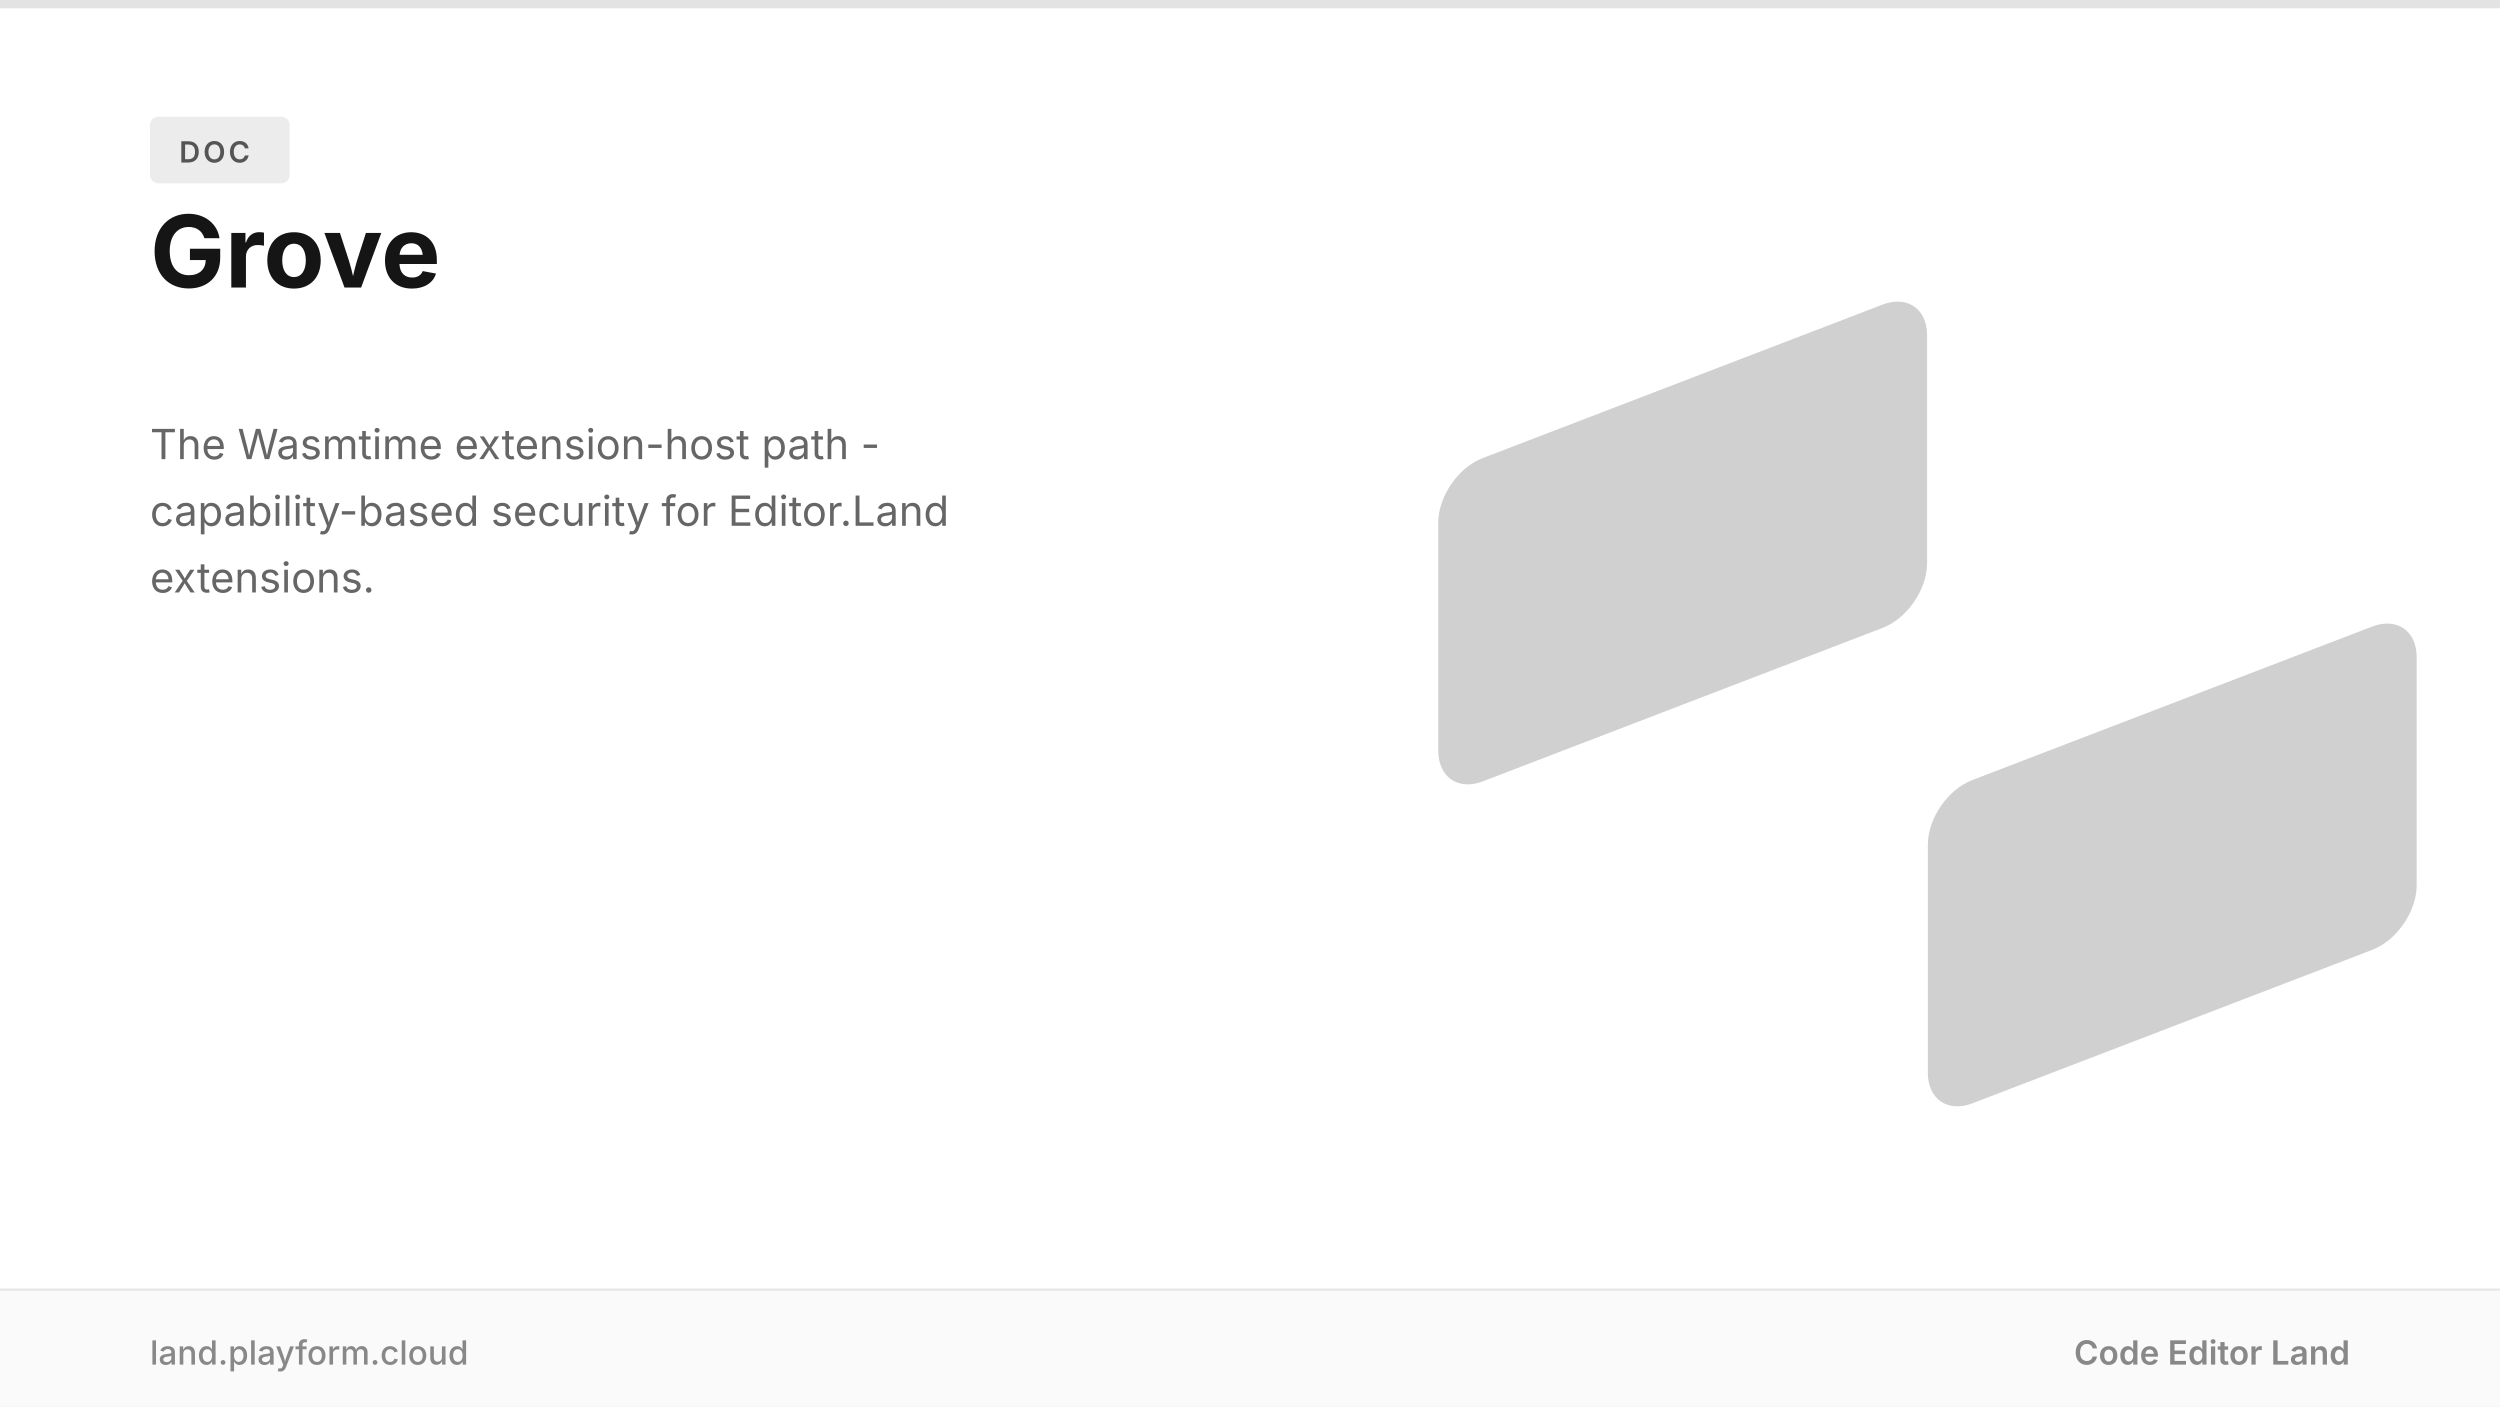
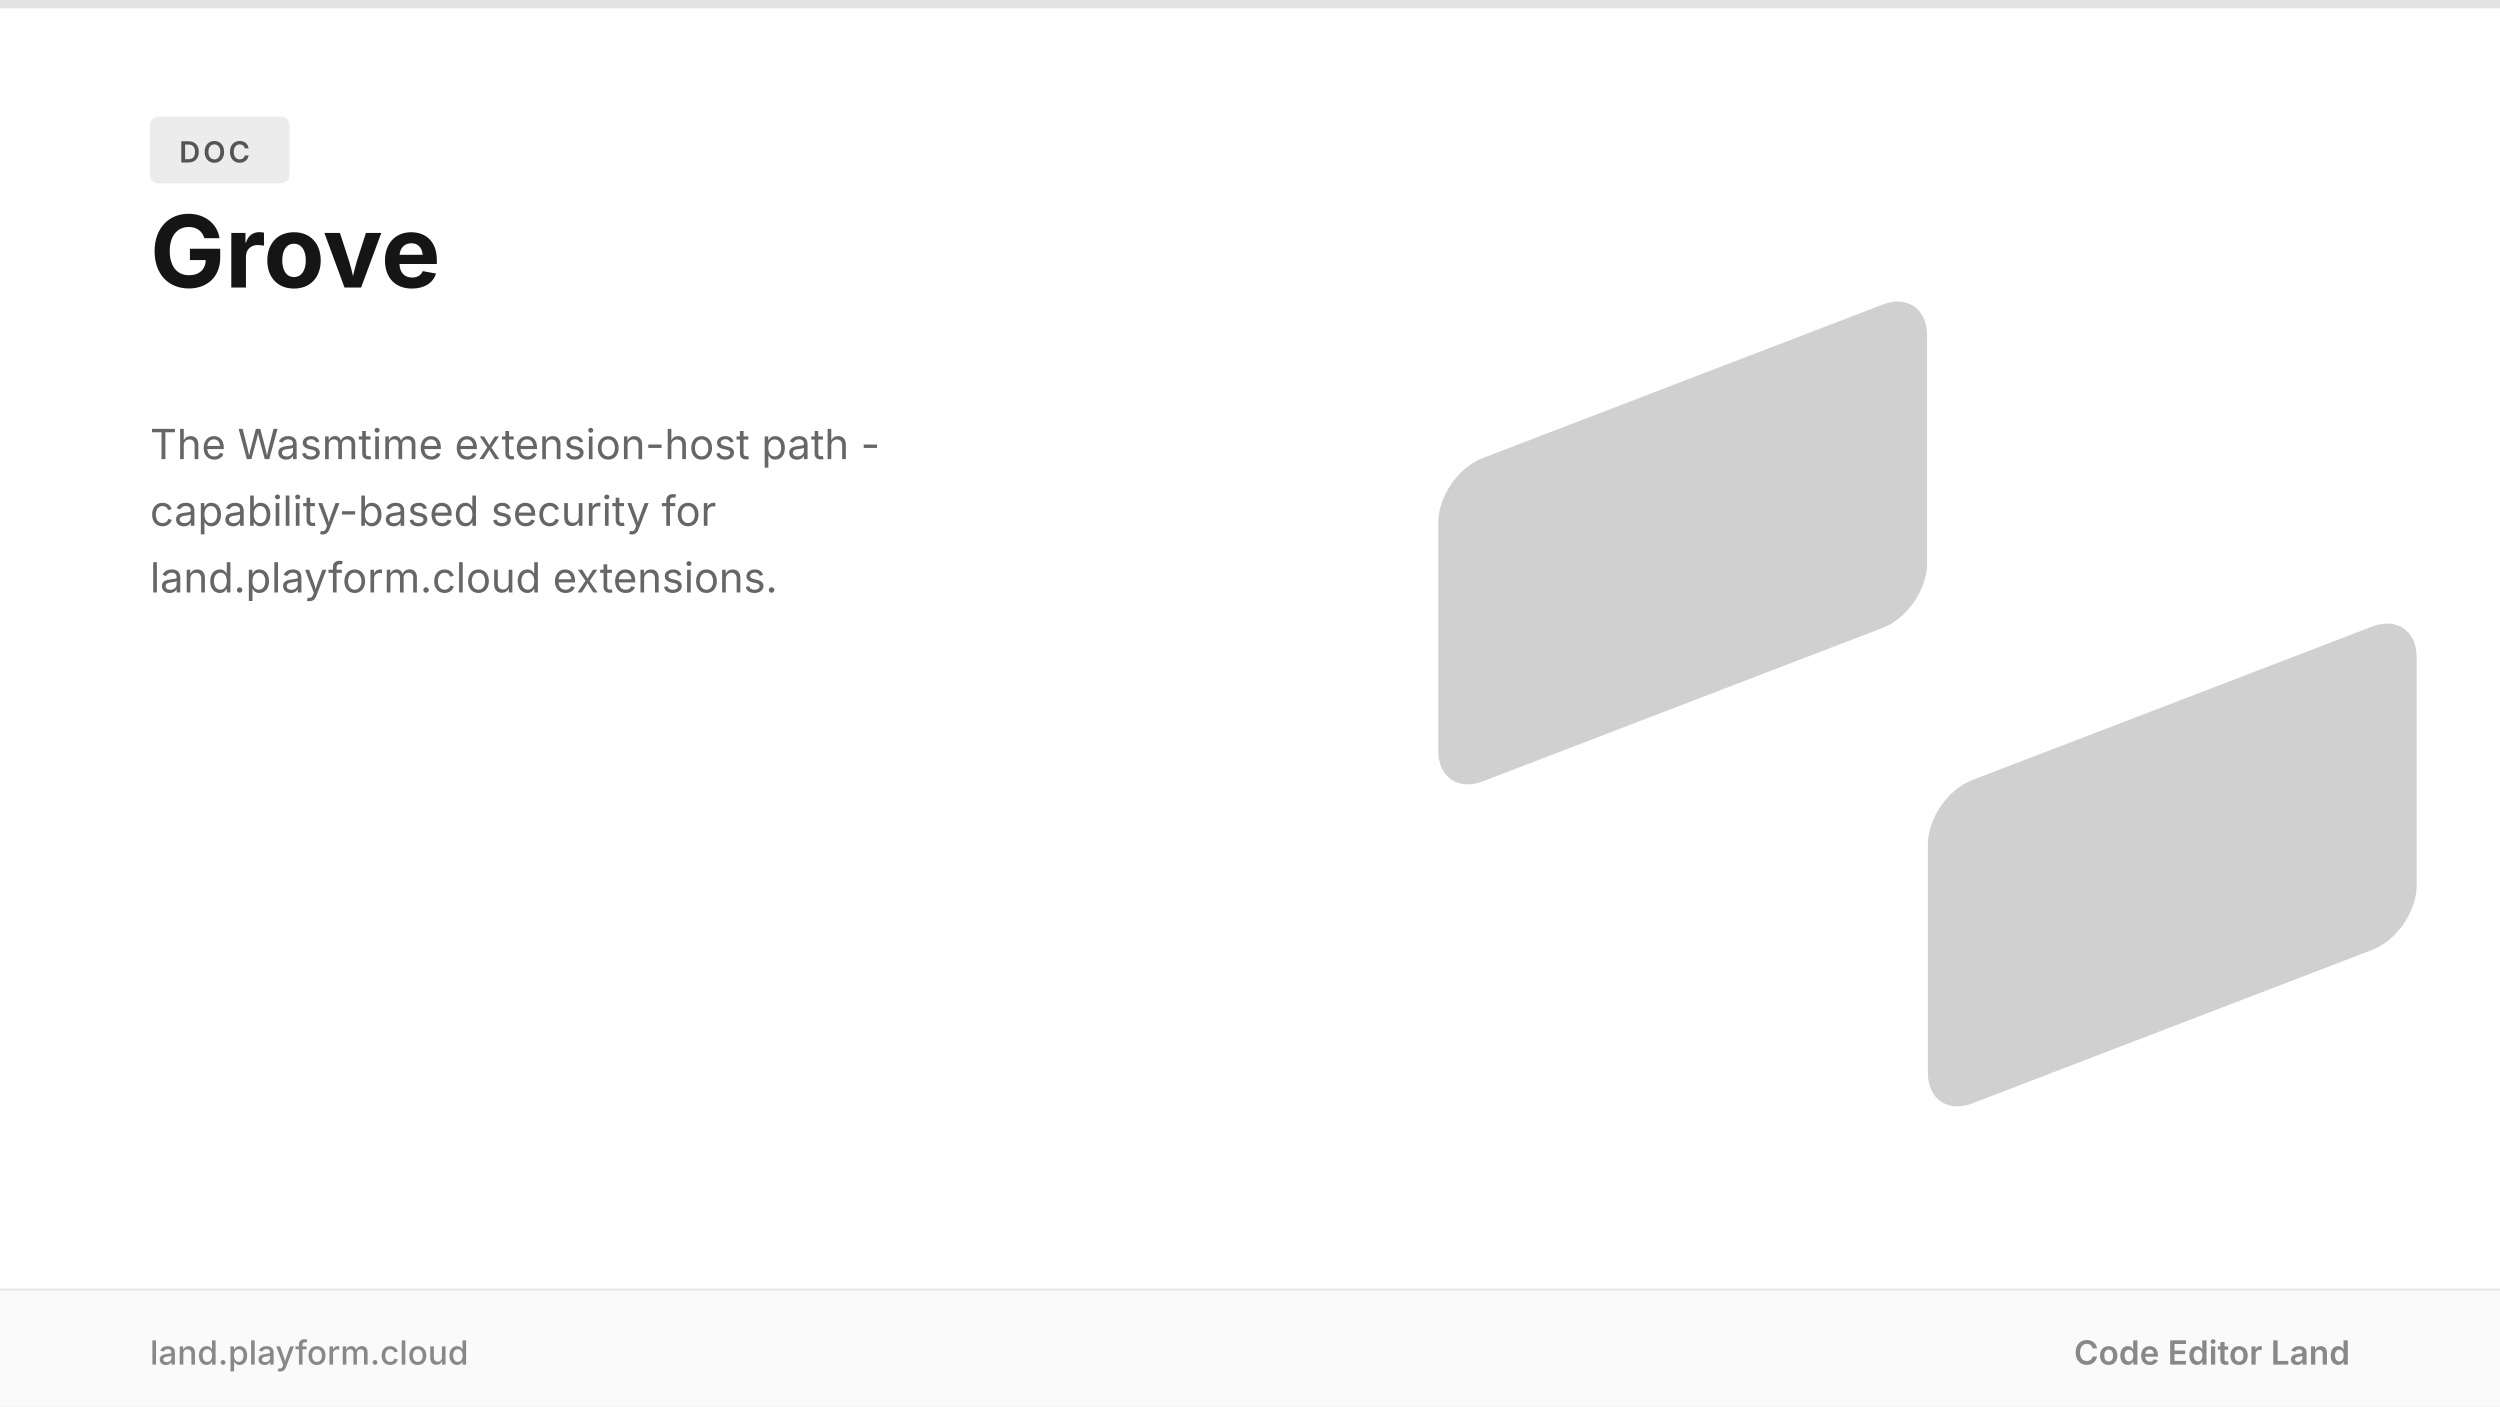
<svg xmlns="http://www.w3.org/2000/svg" width="1200" height="675" viewBox="0 0 1200 675">
  <path fill="#fff" d="M0 0h1200v675H0z" />
  <path fill="#151515" fill-opacity=".12" d="M0 0h1200v4H0z" />
  <rect width="1005.28" height="620.771" fill="#151515" fill-opacity=".2" rx="91.389" transform="matrix(-.2334 .08959 0 .25 925 138)" />
  <rect width="1005.28" height="620.771" fill="#151515" fill-opacity=".2" rx="91.389" transform="matrix(-.2334 .08959 0 .25 1160 292.55)" />
  <rect width="67" height="32" x="72" y="56" fill="#151515" fill-opacity=".08" rx="4" />
  <text x="86" y="78" fill="#555" font-family="system-ui, -apple-system, 'Segoe UI', sans-serif" font-size="14" font-weight="600" letter-spacing=".1em">DOC</text>
  <text x="72" y="138" fill="#151515" font-family="system-ui, -apple-system, 'Segoe UI', sans-serif" font-size="48" font-weight="700">Grove</text>
  <text x="72" y="220.4" fill="#666" font-family="system-ui, -apple-system, 'Segoe UI', sans-serif" font-size="20" font-weight="400">The Wasmtime extension-host path -</text>
-   <text x="72" y="252.4" fill="#666" font-family="system-ui, -apple-system, 'Segoe UI', sans-serif" font-size="20" font-weight="400">capability-based security for Editor.Land</text>
-   <text x="72" y="284.4" fill="#666" font-family="system-ui, -apple-system, 'Segoe UI', sans-serif" font-size="20" font-weight="400">extensions.</text>
+   <text x="72" y="252.4" fill="#666" font-family="system-ui, -apple-system, 'Segoe UI', sans-serif" font-size="20" font-weight="400">capability-based security for</text>
+   <text x="72" y="284.4" fill="#666" font-family="system-ui, -apple-system, 'Segoe UI', sans-serif" font-size="20" font-weight="400">land.playform.cloud extensions.</text>
  <path fill="#fafafa" d="M0 619h1200v56H0z" />
  <path stroke="#e5e5e5" d="M0 619h1200" />
  <text x="72" y="655" fill="#888" font-family="system-ui, -apple-system, 'Segoe UI', sans-serif" font-size="16" font-weight="500">land.playform.cloud</text>
  <text x="1128" y="655" fill="#888" font-family="system-ui, -apple-system, 'Segoe UI', sans-serif" font-size="16" font-weight="600" text-anchor="end">Code Editor Land</text>
</svg>
